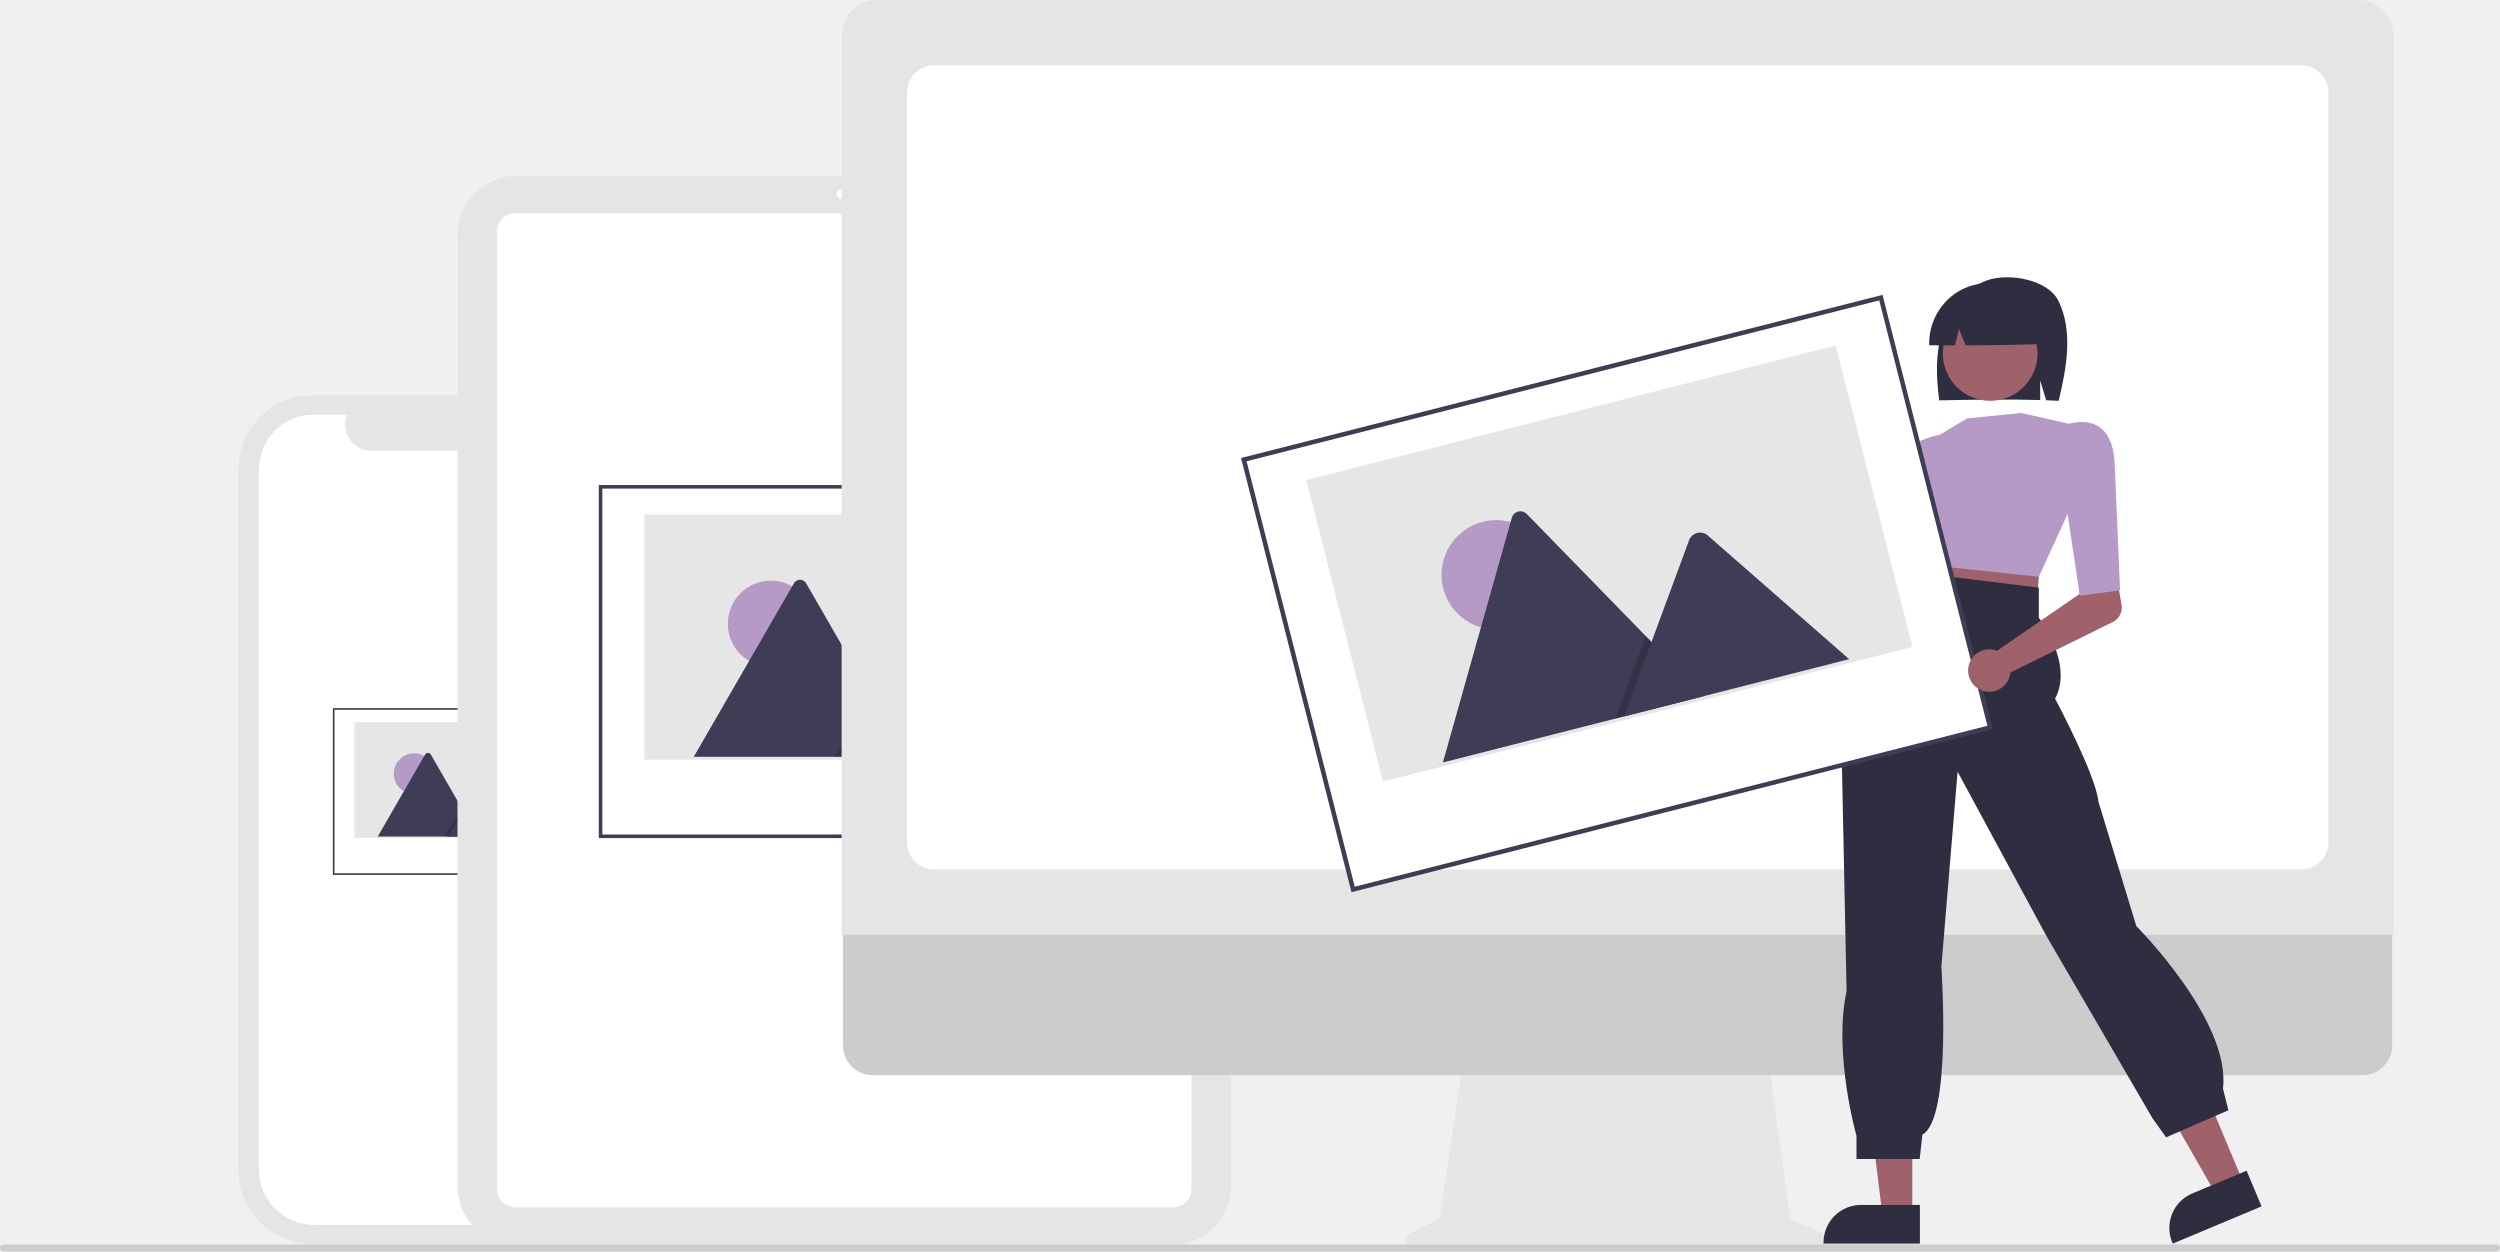
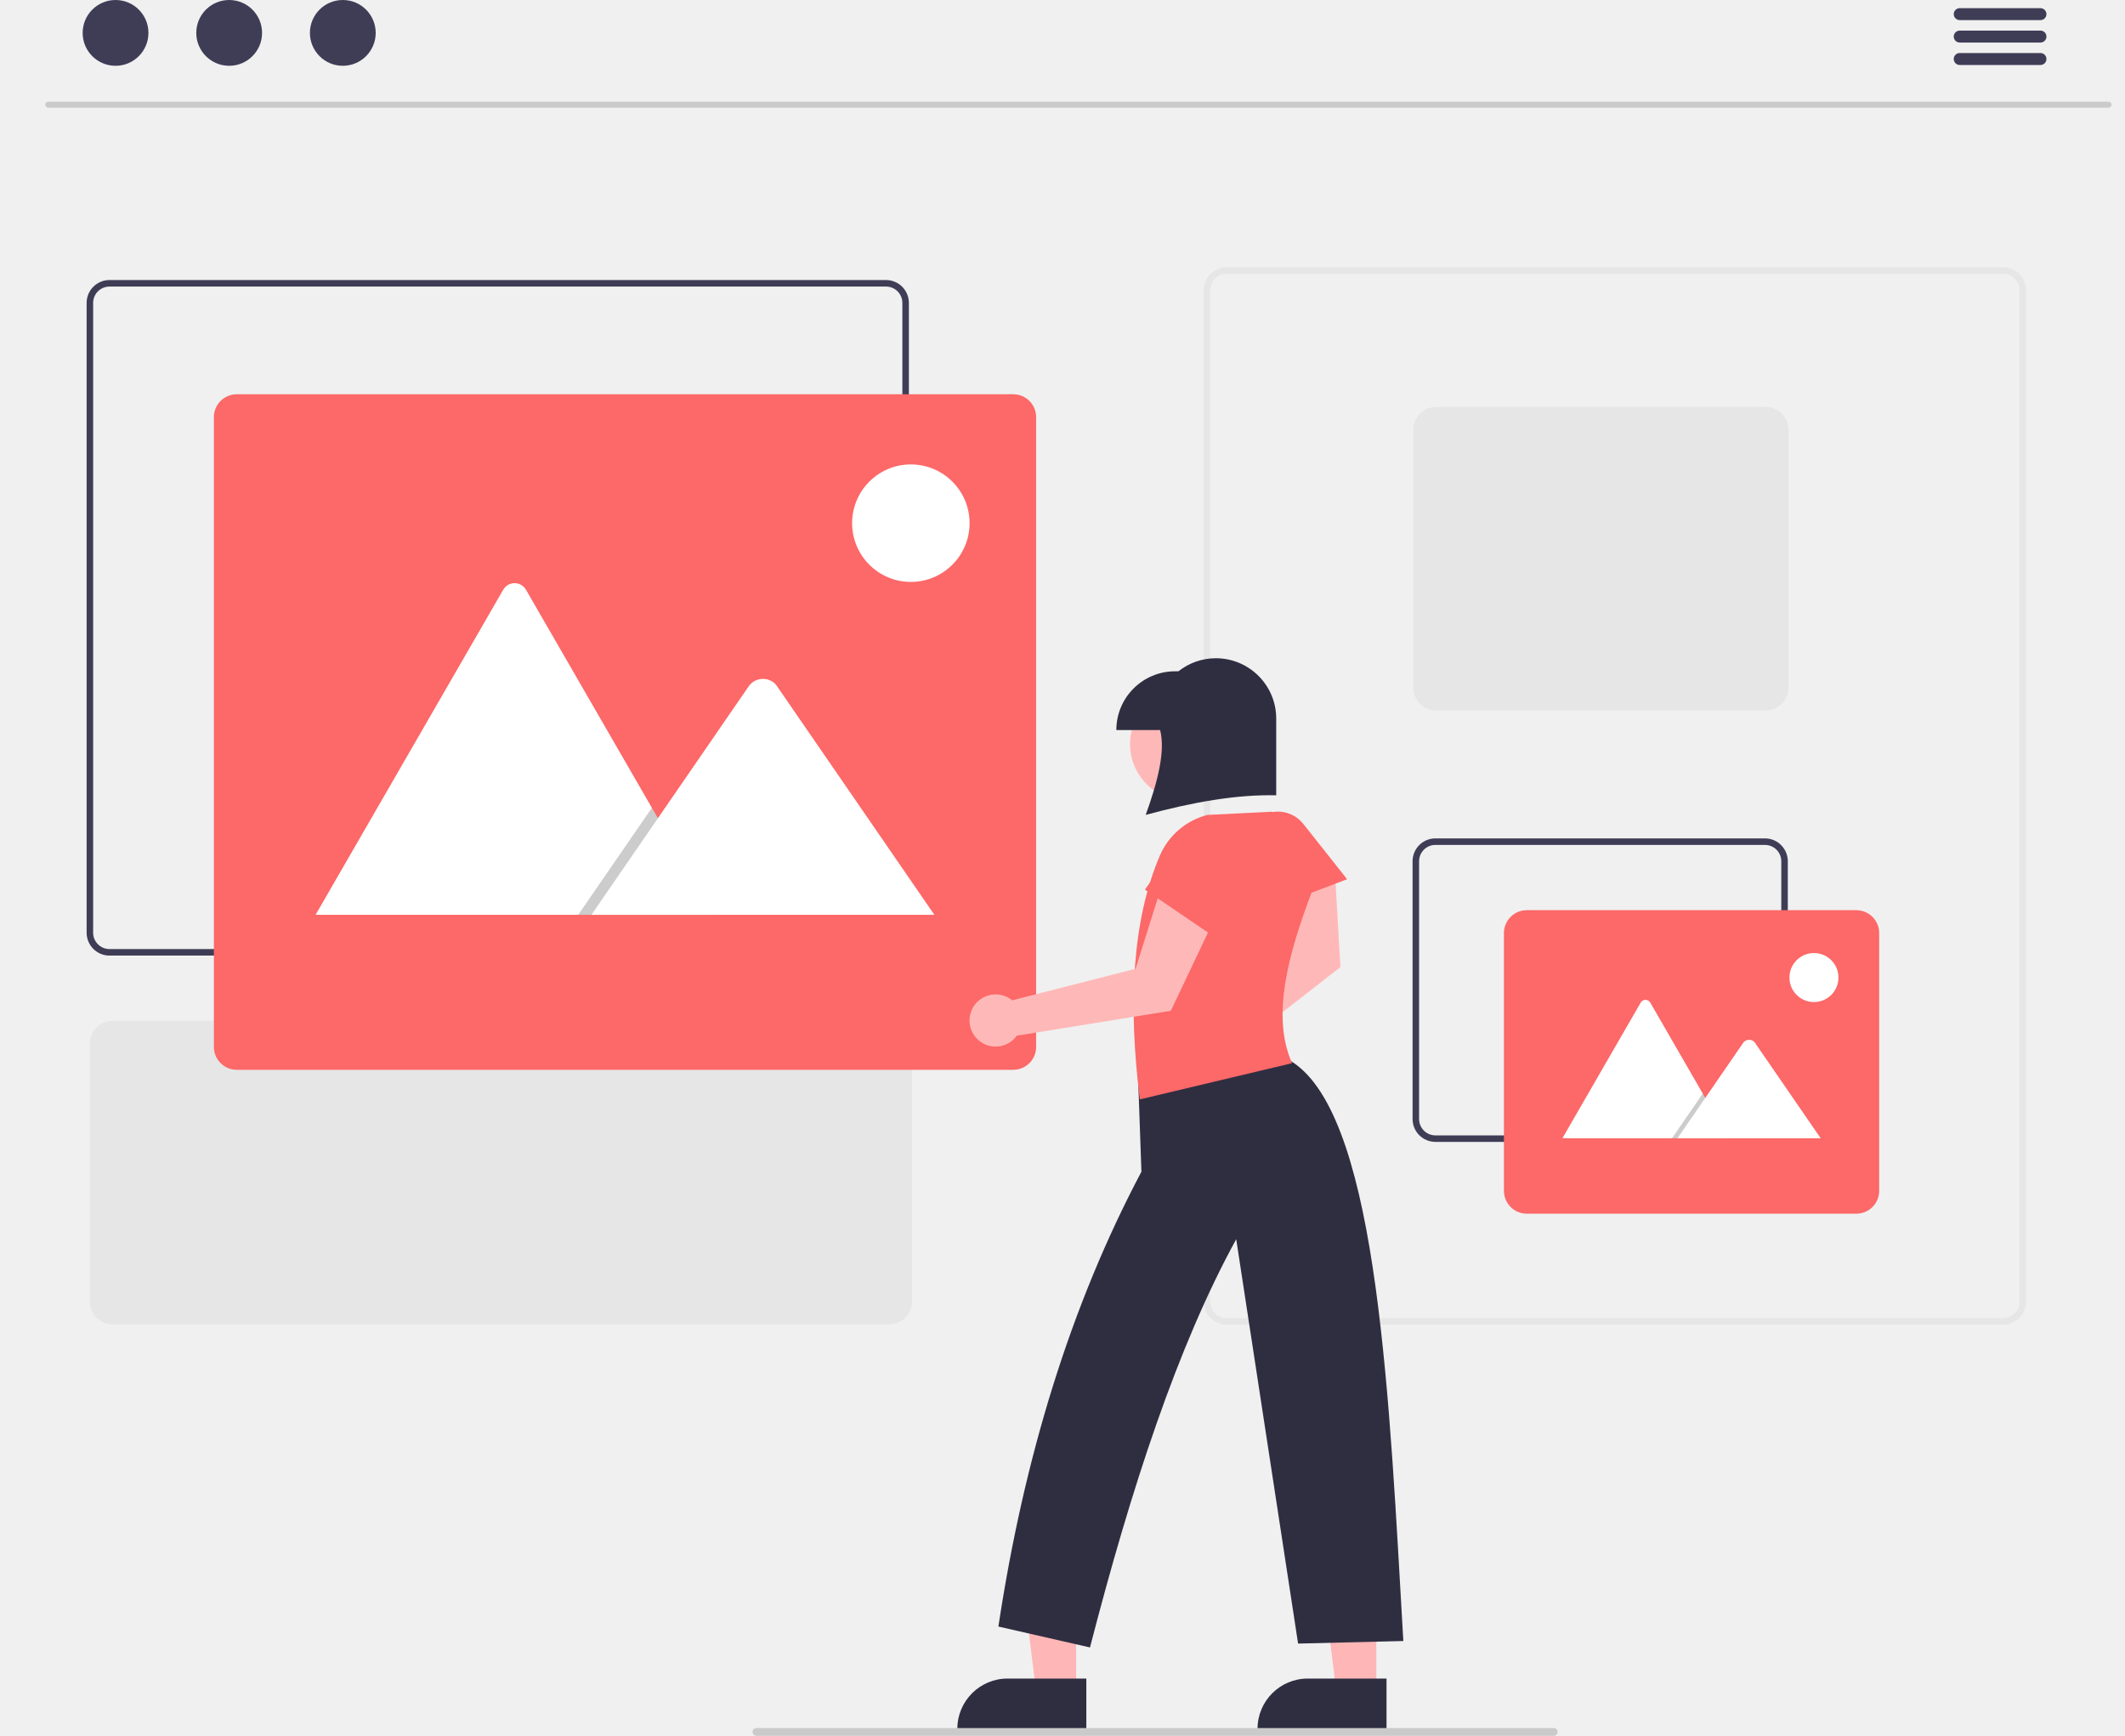
- <svg xmlns="http://www.w3.org/2000/svg" id="e7f7d68b-2588-4b60-b05b-c60a9ab492d2" data-name="Layer 1" width="923.222" height="462.144" viewBox="0 0 923.222 462.144">
-   <path d="M382.737,439.412h-1.722V392.234a27.305,27.305,0,0,0-27.305-27.305H253.756a27.305,27.305,0,0,0-27.305,27.305V651.057a27.305,27.305,0,0,0,27.305,27.305H353.709a27.305,27.305,0,0,0,27.306-27.305V472.994h1.722Z" transform="translate(-138.3892 -218.9281)" fill="#e5e5e5" />
-   <path d="M354.811,372.032H341.764a9.688,9.688,0,0,1-8.97,13.347h-57.262a9.688,9.688,0,0,1-8.97-13.347H254.376a20.391,20.391,0,0,0-20.391,20.391V650.867a20.391,20.391,0,0,0,20.391,20.391H354.811a20.391,20.391,0,0,0,20.391-20.391h0V392.423A20.391,20.391,0,0,0,354.811,372.032Z" transform="translate(-138.3892 -218.9281)" fill="#fff" />
-   <rect x="123.23" y="261.812" width="90.396" height="60.985" fill="#fff" />
-   <path d="M352.327,542.037H261.307V480.428h91.019Zm-90.396-.623h89.772v-60.362H261.931Z" transform="translate(-138.3892 -218.9281)" fill="#3f3d56" />
-   <path d="M269.258,528.357h75.118v-42.779H269.258Z" transform="translate(-138.3892 -218.9281)" fill="#e6e6e6" />
-   <circle cx="152.967" cy="285.719" r="7.529" fill="#b59ac5" />
-   <path d="M314.965,527.848H278.031a.752.752,0,0,1-.138-.011l17.468-30.257a1.223,1.223,0,0,1,2.129,0l11.723,20.305.562.972Z" transform="translate(-138.3892 -218.9281)" fill="#3f3d56" />
-   <polygon points="176.576 308.92 163.966 308.92 170.156 299.928 170.602 299.28 170.825 298.956 171.386 299.928 176.576 308.92" opacity="0.2" style="isolation:isolate" />
-   <path d="M335.53,527.848h-31.945l6.19-8.992.445-.648,8.066-11.718a1.632,1.632,0,0,1,2.423-.145,1.458,1.458,0,0,1,.116.145Z" transform="translate(-138.3892 -218.9281)" fill="#3f3d56" />
-   <path d="M571.28,678.596H328.997a21.684,21.684,0,0,1-21.66-21.66V305.571a21.684,21.684,0,0,1,21.66-21.66H571.28a21.684,21.684,0,0,1,21.66,21.66v351.365A21.684,21.684,0,0,1,571.28,678.596Z" transform="translate(-138.3892 -218.9281)" fill="#e5e5e5" />
-   <path d="M571.707,664.777H328.571a6.685,6.685,0,0,1-6.677-6.677V304.408a6.685,6.685,0,0,1,6.677-6.677h243.136a6.685,6.685,0,0,1,6.677,6.677v353.692A6.685,6.685,0,0,1,571.707,664.777Z" transform="translate(-138.3892 -218.9281)" fill="#fff" />
-   <circle cx="310.828" cy="71.617" r="1.843" fill="#fff" />
-   <rect x="221.777" y="179.774" width="191.302" height="129.061" fill="#fff" />
-   <path d="M552.128,528.423H359.506V398.042H552.128Zm-191.302-1.319H550.808V399.361H360.826Z" transform="translate(-138.3892 -218.9281)" fill="#3f3d56" />
-   <path d="M376.332,499.472H535.301V408.94H376.332Z" transform="translate(-138.3892 -218.9281)" fill="#e6e6e6" />
-   <circle cx="284.708" cy="230.367" r="15.933" fill="#b59ac5" />
-   <path d="M473.061,498.394H394.899a1.592,1.592,0,0,1-.292-.023l36.967-64.032a2.588,2.588,0,0,1,4.506,0l24.809,42.97,1.189,2.056Z" transform="translate(-138.3892 -218.9281)" fill="#3f3d56" />
-   <polygon points="334.672 279.466 307.986 279.466 321.086 260.438 322.029 259.067 322.5 258.382 323.688 260.438 334.672 279.466" opacity="0.2" style="isolation:isolate" />
-   <path d="M516.581,498.394H448.977l13.1-19.029.943-1.371,17.071-24.798a3.454,3.454,0,0,1,5.127-.307,3.083,3.083,0,0,1,.246.307Z" transform="translate(-138.3892 -218.9281)" fill="#3f3d56" />
-   <path d="M811.824,674.424l-12.264-5.164-8.413-61.479H679.113l-9.119,61.228-10.972,5.486a2.605,2.605,0,0,0,1.165,4.936H810.813A2.605,2.605,0,0,0,811.824,674.424Z" transform="translate(-138.3892 -218.9281)" fill="#e6e6e6" />
-   <path d="M1010.917,615.96H460.574A10.903,10.903,0,0,1,449.695,605.057V527.451h572.101V605.057A10.903,10.903,0,0,1,1010.917,615.96Z" transform="translate(-138.3892 -218.9281)" fill="#ccc" />
-   <path d="M1022.371,564.13H449.192v-332.058a13.159,13.159,0,0,1,13.144-13.144h546.89a13.159,13.159,0,0,1,13.144,13.144Z" transform="translate(-138.3892 -218.9281)" fill="#e5e5e5" />
-   <path d="M988.137,540.029H483.426A10.144,10.144,0,0,1,473.293,529.896V253.162a10.145,10.145,0,0,1,10.133-10.133H988.137a10.145,10.145,0,0,1,10.133,10.133V529.896A10.144,10.144,0,0,1,988.137,540.029Z" transform="translate(-138.3892 -218.9281)" fill="#fff" />
-   <path d="M1060.328,681.072l-920.604,0a1.317,1.317,0,0,1-1.294-.953,1.285,1.285,0,0,1,1.242-1.613l920.551,0a1.358,1.358,0,0,1,1.358,1.003A1.284,1.284,0,0,1,1060.328,681.072Z" transform="translate(-138.3892 -218.9281)" fill="#ccc" />
-   <path d="M855.678,341.031c2.591-8.257,8.482-15.83,16.63-18.621,8.148-2.791,22.363-.182,26.206,7.566,5.538,11.166,3.05,24.841.113,36.966-1.531-.081-3.077-.145-4.626-.203l-2.192-7.307v7.235c-12.097-.374-24.69-.14-37.291.102C853.388,358.185,853.087,349.287,855.678,341.031Z" transform="translate(-138.3892 -218.9281)" fill="#2f2e41" />
-   <polygon points="828.442 436.728 818.266 440.992 796.975 403.772 811.994 397.478 828.442 436.728" fill="#9f616a" />
-   <path d="M973.561,664.432l-32.811,13.751-.174-.415a13.848,13.848,0,0,1,7.418-18.123l.001-0,20.04-8.398Z" transform="translate(-138.3892 -218.9281)" fill="#2f2e41" />
-   <path d="M817.604,479.836a7.634,7.634,0,0,1,3.097-11.288l21.871-65.997,14.648,7.812-26.105,62.417a7.675,7.675,0,0,1-13.511,7.056Z" transform="translate(-138.3892 -218.9281)" fill="#9f616a" />
-   <polygon points="706.181 448.559 695.148 448.559 689.899 406.002 706.183 406.002 706.181 448.559" fill="#9f616a" />
-   <path d="M847.384,678.183l-35.576-.001v-.45a13.848,13.848,0,0,1,13.847-13.847h.001l21.729.001Z" transform="translate(-138.3892 -218.9281)" fill="#2f2e41" />
-   <polygon points="750.419 206.503 752.919 213.003 752.419 219.503 704.419 213.503 705.919 208.003 711.419 201.503 750.419 206.503" fill="#9f616a" />
-   <circle cx="734.949" cy="130.535" r="17.475" fill="#9f616a" />
-   <path d="M854.808,379.431l10-6,20-2,17.677,4-.177,32.5-11,24-47-5-2-6.539s-13-17.461,1-27.461Z" transform="translate(-138.3892 -218.9281)" fill="#b59ac5" />
-   <path d="M857.308,380.931l-2.5-1.5s-13.5,2.5-16.5,10.5-6,44-6,44l12.5,1.484,4.5-29.484Z" transform="translate(-138.3892 -218.9281)" fill="#b59ac5" />
-   <path d="M891.308,435.931v11.106s13,16.894,6,29.894c0,0,15,28,16,38l14,46s35,35,32,60l2,8-23,10-5-7-39-67-33-61-6,72s4,56-7,62l-1,9H823.966V638.376s-8.657-30.445-3.657-53.445l-2-97s9-41,20-48l4-10Z" transform="translate(-138.3892 -218.9281)" fill="#2f2e41" />
-   <path d="M861.331,326.707a21.949,21.949,0,0,1,33.371,19.156c-9.768.449-20.029.566-30.434.586l-2.459-6.018-1.45,6.023q-4.756-0-9.529-.013A22.411,22.411,0,0,1,861.331,326.707Z" transform="translate(-138.3892 -218.9281)" fill="#2f2e41" />
-   <rect x="614.154" y="356.226" width="242.749" height="163.77" transform="translate(-223.677 -24.1356) rotate(-14.26812)" fill="#fff" />
-   <path d="M874.358,488.161,637.474,548.401,596.699,388.06l236.884-60.24ZM638.684,546.366l233.639-59.415L832.372,329.855,598.734,389.27Z" transform="translate(-138.3892 -218.9281)" fill="#3f3d56" />
-   <path d="M649.113,507.536l195.499-49.716L816.298,346.485,620.8,396.201Z" transform="translate(-138.3892 -218.9281)" fill="#e6e6e6" />
-   <circle cx="552.542" cy="212.275" r="20.218" fill="#b59ac5" />
-   <path d="M767.731,475.959,671.609,500.404a2.019,2.019,0,0,1-.366.063l25.436-90.307a3.284,3.284,0,0,1,5.541-1.409l43.949,45.086,2.105,2.157Z" transform="translate(-138.3892 -218.9281)" fill="#3f3d56" />
-   <polygon points="629.342 257.031 596.524 265.377 606.683 237.879 607.414 235.899 607.78 234.908 609.884 237.065 629.342 257.031" opacity="0.2" style="isolation:isolate" />
-   <path d="M821.252,462.349l-83.138,21.142,10.16-27.498.731-1.981,13.238-35.835a4.383,4.383,0,0,1,6.21-1.98,3.913,3.913,0,0,1,.398.3Z" transform="translate(-138.3892 -218.9281)" fill="#3f3d56" />
-   <path d="M874.685,458.894a7.861,7.861,0,0,1,1.183.366l30.507-20.999-.698-8.97,13.4-2.823,2.779,15.76a5.974,5.974,0,0,1-3.241,6.396L880.825,467.26a7.839,7.839,0,1,1-6.14-8.366Z" transform="translate(-138.3892 -218.9281)" fill="#9f616a" />
-   <path d="M895.308,376.931l7.177-1.5s15.823-5.5,16.823,14.5l2,47-14.854,2-6.146-41Z" transform="translate(-138.3892 -218.9281)" fill="#b59ac5" />
+ <svg xmlns="http://www.w3.org/2000/svg" id="ab3fe525-d453-47d8-91ef-044c7180bc24" data-name="Layer 1" width="651.254" height="531.89" viewBox="0 0 651.254 531.89">
+   <path d="M898.99,529.737a215.89,215.89,0,0,1-10.085,59.679c-.141.448-.288.89-.435,1.338H850.834c.04-.402.08-.85.12-1.338,2.509-28.849,16.978-204.433-.321-234.46C852.146,357.391,901.907,438.07,898.99,529.737Z" transform="translate(-274.373 -184.0552)" fill="#f0f0f0" />
+   <path d="M896.165,589.416c-.315.448-.642.897-.977,1.338H866.955c.214-.381.462-.83.75-1.338,4.664-8.419,18.47-33.587,31.285-59.679,13.772-28.039,26.407-57.143,25.343-67.676C924.66,464.436,934.189,536.857,896.165,589.416Z" transform="translate(-274.373 -184.0552)" fill="#f0f0f0" />
+   <path d="M349.367,240.955c-17.299,30.027-2.831,205.611-.321,234.46.04.488.08.937.12,1.338H311.53c-.147-.448-.295-.89-.435-1.338a215.89,215.89,0,0,1-10.085-59.679C298.093,324.07,347.854,243.391,349.367,240.955Z" transform="translate(-274.373 -184.0552)" fill="#f0f0f0" />
+   <path d="M275.668,348.061c-1.064,10.533,11.57,39.637,25.343,67.676,12.815,26.092,26.621,51.261,31.285,59.679.288.509.535.957.75,1.338H304.812c-.335-.442-.662-.89-.977-1.338C265.811,422.857,275.34,350.436,275.668,348.061Z" transform="translate(-274.373 -184.0552)" fill="#f0f0f0" />
+   <path d="M920.584,217.047H289.158a.916.916,0,0,1,0-1.833H920.584a.916.916,0,1,1,0,1.833Z" transform="translate(-274.373 -184.0552)" fill="#cacaca" />
+   <circle cx="35.412" cy="10.081" r="10.081" fill="#3f3d56" />
+   <circle cx="70.236" cy="10.081" r="10.081" fill="#3f3d56" />
+   <circle cx="105.061" cy="10.081" r="10.081" fill="#3f3d56" />
+   <path d="M899.718,190.221H874.975a1.833,1.833,0,1,1,0-3.666h24.744a1.833,1.833,0,1,1,0,3.666Z" transform="translate(-274.373 -184.0552)" fill="#3f3d56" />
+   <path d="M899.718,197.095H874.975a1.833,1.833,0,1,1,0-3.666h24.744a1.833,1.833,0,1,1,0,3.666Z" transform="translate(-274.373 -184.0552)" fill="#3f3d56" />
+   <path d="M899.718,203.968H874.975a1.833,1.833,0,1,1,0-3.666h24.744a1.833,1.833,0,1,1,0,3.666Z" transform="translate(-274.373 -184.0552)" fill="#3f3d56" />
+   <path d="M888.287,589.955h-238a7.008,7.008,0,0,1-7-7v-310a7.008,7.008,0,0,1,7-7h238a7.008,7.008,0,0,1,7,7v310A7.008,7.008,0,0,1,888.287,589.955Zm-238-322a5.006,5.006,0,0,0-5,5v310a5.006,5.006,0,0,0,5,5h238a5.006,5.006,0,0,0,5-5v-310a5.006,5.006,0,0,0-5-5Z" transform="translate(-274.373 -184.0552)" fill="#e6e6e6" />
+   <path d="M815.5,401.754h-101a7.008,7.008,0,0,1-7-7v-79a7.008,7.008,0,0,1,7-7h101a7.008,7.008,0,0,1,7,7v79A7.008,7.008,0,0,1,815.5,401.754Z" transform="translate(-274.373 -184.0552)" fill="#e6e6e6" />
+   <path d="M815.287,533.955h-101a7.008,7.008,0,0,1-7-7v-79a7.008,7.008,0,0,1,7-7h101a7.008,7.008,0,0,1,7,7v79A7.008,7.008,0,0,1,815.287,533.955Zm-101-91a5.006,5.006,0,0,0-5,5v79a5.006,5.006,0,0,0,5,5h101a5.006,5.006,0,0,0,5-5v-79a5.006,5.006,0,0,0-5-5Z" transform="translate(-274.373 -184.0552)" fill="#3f3d56" />
+   <path d="M843.287,555.955h-101a7.008,7.008,0,0,1-7-7v-79a7.008,7.008,0,0,1,7-7h101a7.008,7.008,0,0,1,7,7v79A7.008,7.008,0,0,1,843.287,555.955Z" transform="translate(-274.373 -184.0552)" fill="#fd6868" />
+   <path d="M804.119,532.824h-50.705a1.038,1.038,0,0,1-.189-.015l23.981-41.539a1.679,1.679,0,0,1,2.923,0L796.222,519.146l.771,1.334Z" transform="translate(-274.373 -184.0552)" fill="#fff" />
+   <polygon points="529.745 348.769 512.434 348.769 520.932 336.425 521.544 335.536 521.849 335.091 522.62 336.425 529.745 348.769" opacity="0.2" style="isolation:isolate" />
+   <path d="M832.351,532.824H788.495l8.498-12.344.612-.889,11.074-16.087a2.241,2.241,0,0,1,3.326-.199,2.006,2.006,0,0,1,.159.199Z" transform="translate(-274.373 -184.0552)" fill="#fff" />
+   <circle cx="555.924" cy="299.542" r="7.512" fill="#fff" />
+   <path d="M546.921,589.864h-238a7.008,7.008,0,0,1-7-7v-79a7.008,7.008,0,0,1,7-7h238a7.008,7.008,0,0,1,7,7v79A7.008,7.008,0,0,1,546.921,589.864Z" transform="translate(-274.373 -184.0552)" fill="#e6e6e6" />
+   <path d="M545.921,476.864h-238a7.008,7.008,0,0,1-7-7v-193a7.008,7.008,0,0,1,7-7h238a7.008,7.008,0,0,1,7,7v193A7.009,7.009,0,0,1,545.921,476.864Zm-238-205a5.006,5.006,0,0,0-5,5v193a5.006,5.006,0,0,0,5,5h238a5.006,5.006,0,0,0,5-5v-193a5.006,5.006,0,0,0-5-5Z" transform="translate(-274.373 -184.0552)" fill="#3f3d56" />
+   <path d="M584.921,511.864h-238a7.008,7.008,0,0,1-7-7v-193a7.008,7.008,0,0,1,7-7h238a7.008,7.008,0,0,1,7,7v193A7.008,7.008,0,0,1,584.921,511.864Z" transform="translate(-274.373 -184.0552)" fill="#fd6868" />
+   <path d="M493.074,464.364H371.569a2.479,2.479,0,0,1-.454-.036l57.467-99.54a4.024,4.024,0,0,1,7.004,0l38.567,66.799,1.848,3.196Z" transform="translate(-274.373 -184.0552)" fill="#fff" />
+   <polygon points="218.701 280.309 177.216 280.309 197.581 250.728 199.047 248.597 199.78 247.532 201.628 250.728 218.701 280.309" opacity="0.2" style="isolation:isolate" />
+   <path d="M560.728,464.364H455.635l20.365-29.581,1.466-2.131L504.003,394.103a5.37,5.37,0,0,1,7.971-.476,4.797,4.797,0,0,1,.382.476Z" transform="translate(-274.373 -184.0552)" fill="#fff" />
+   <circle cx="279.148" cy="160.309" r="18" fill="#fff" />
+   <path d="M635.669,501.792a7.966,7.966,0,0,1,5.324-.846l28.52-26.651-4.734-23.764,18.725,1.015,1.674,28.844-37.73,29.383a7.997,7.997,0,1,1-11.779-7.982Z" transform="translate(-274.373 -184.0552)" fill="#ffb8b8" />
+   <polygon points="329.805 518.346 317.545 518.346 311.713 471.058 329.807 471.058 329.805 518.346" fill="#ffb6b6" />
+   <path d="M607.304,714.285l-39.531-.001v-.5a15.387,15.387,0,0,1,15.386-15.386h.001l24.144.001Z" transform="translate(-274.373 -184.0552)" fill="#2f2e41" />
+   <polygon points="421.805 518.346 409.545 518.346 403.713 471.058 421.807 471.058 421.805 518.346" fill="#ffb6b6" />
+   <path d="M699.304,714.285l-39.531-.001v-.5a15.387,15.387,0,0,1,15.386-15.386h.001l24.144.001Z" transform="translate(-274.373 -184.0552)" fill="#2f2e41" />
+   <path d="M673.818,436.537a9.991,9.991,0,0,0-12.759-2.491h0a9.991,9.991,0,0,0-4.475,12.077l6.012,16.699,24.623-9.357Z" transform="translate(-274.373 -184.0552)" fill="#fd6868" />
+   <path d="M671.608,510.284a20.331,20.331,0,0,0-3.594-2.156l-44.815,6.895.985,28.071c-21.675,40.912-36.009,87.585-43.83,139.369l28.071,6.402c12.561-48.659,26.827-92.323,44.815-125.087l18.961,123.903,32.256-.786C700.208,614.056,696.93,529.142,671.608,510.284Z" transform="translate(-274.373 -184.0552)" fill="#2f2e41" />
+   <circle cx="363.786" cy="227.959" r="17.468" fill="#ffb8b8" />
+   <path d="M676.571,456.9a22.68,22.68,0,0,0-12.497-24.119h0l-19.699.985h0a21.775,21.775,0,0,0-14.523,12.428c-8.538,19.983-9.755,45.533-6.16,74.739l46.658-11.099C663.95,495.426,669.094,476.609,676.571,456.9Z" transform="translate(-274.373 -184.0552)" fill="#fd6868" />
+   <path d="M616.5,407.754v-0a18,18,0,0,1,18-18h1.032a18.406,18.406,0,0,1,11.468-4h0a18.5,18.5,0,0,1,18.5,18.5v23.5c-11.961-.298-25.509,2.06-40,6,3.653-10.118,6.08-19.419,4.422-26Z" transform="translate(-274.373 -184.0552)" fill="#2f2e41" />
+   <path d="M579.5,488.754a7.966,7.966,0,0,1,5.076,1.817l37.818-9.667,7.268-23.116,15.933,9.889-12.393,26.1-47.208,7.637A7.997,7.997,0,1,1,579.5,488.754Z" transform="translate(-274.373 -184.0552)" fill="#ffb8b8" />
+   <path d="M653.235,450.785a9.991,9.991,0,0,0-5.273-11.883h0a9.991,9.991,0,0,0-12.461,3.256l-10.237,14.499,21.782,14.812Z" transform="translate(-274.373 -184.0552)" fill="#fd6868" />
+   <path d="M750.509,715.945H506.215a1.191,1.191,0,1,1,0-2.381h244.294a1.191,1.191,0,1,1,0,2.381Z" transform="translate(-274.373 -184.0552)" fill="#cacaca" />
</svg>
